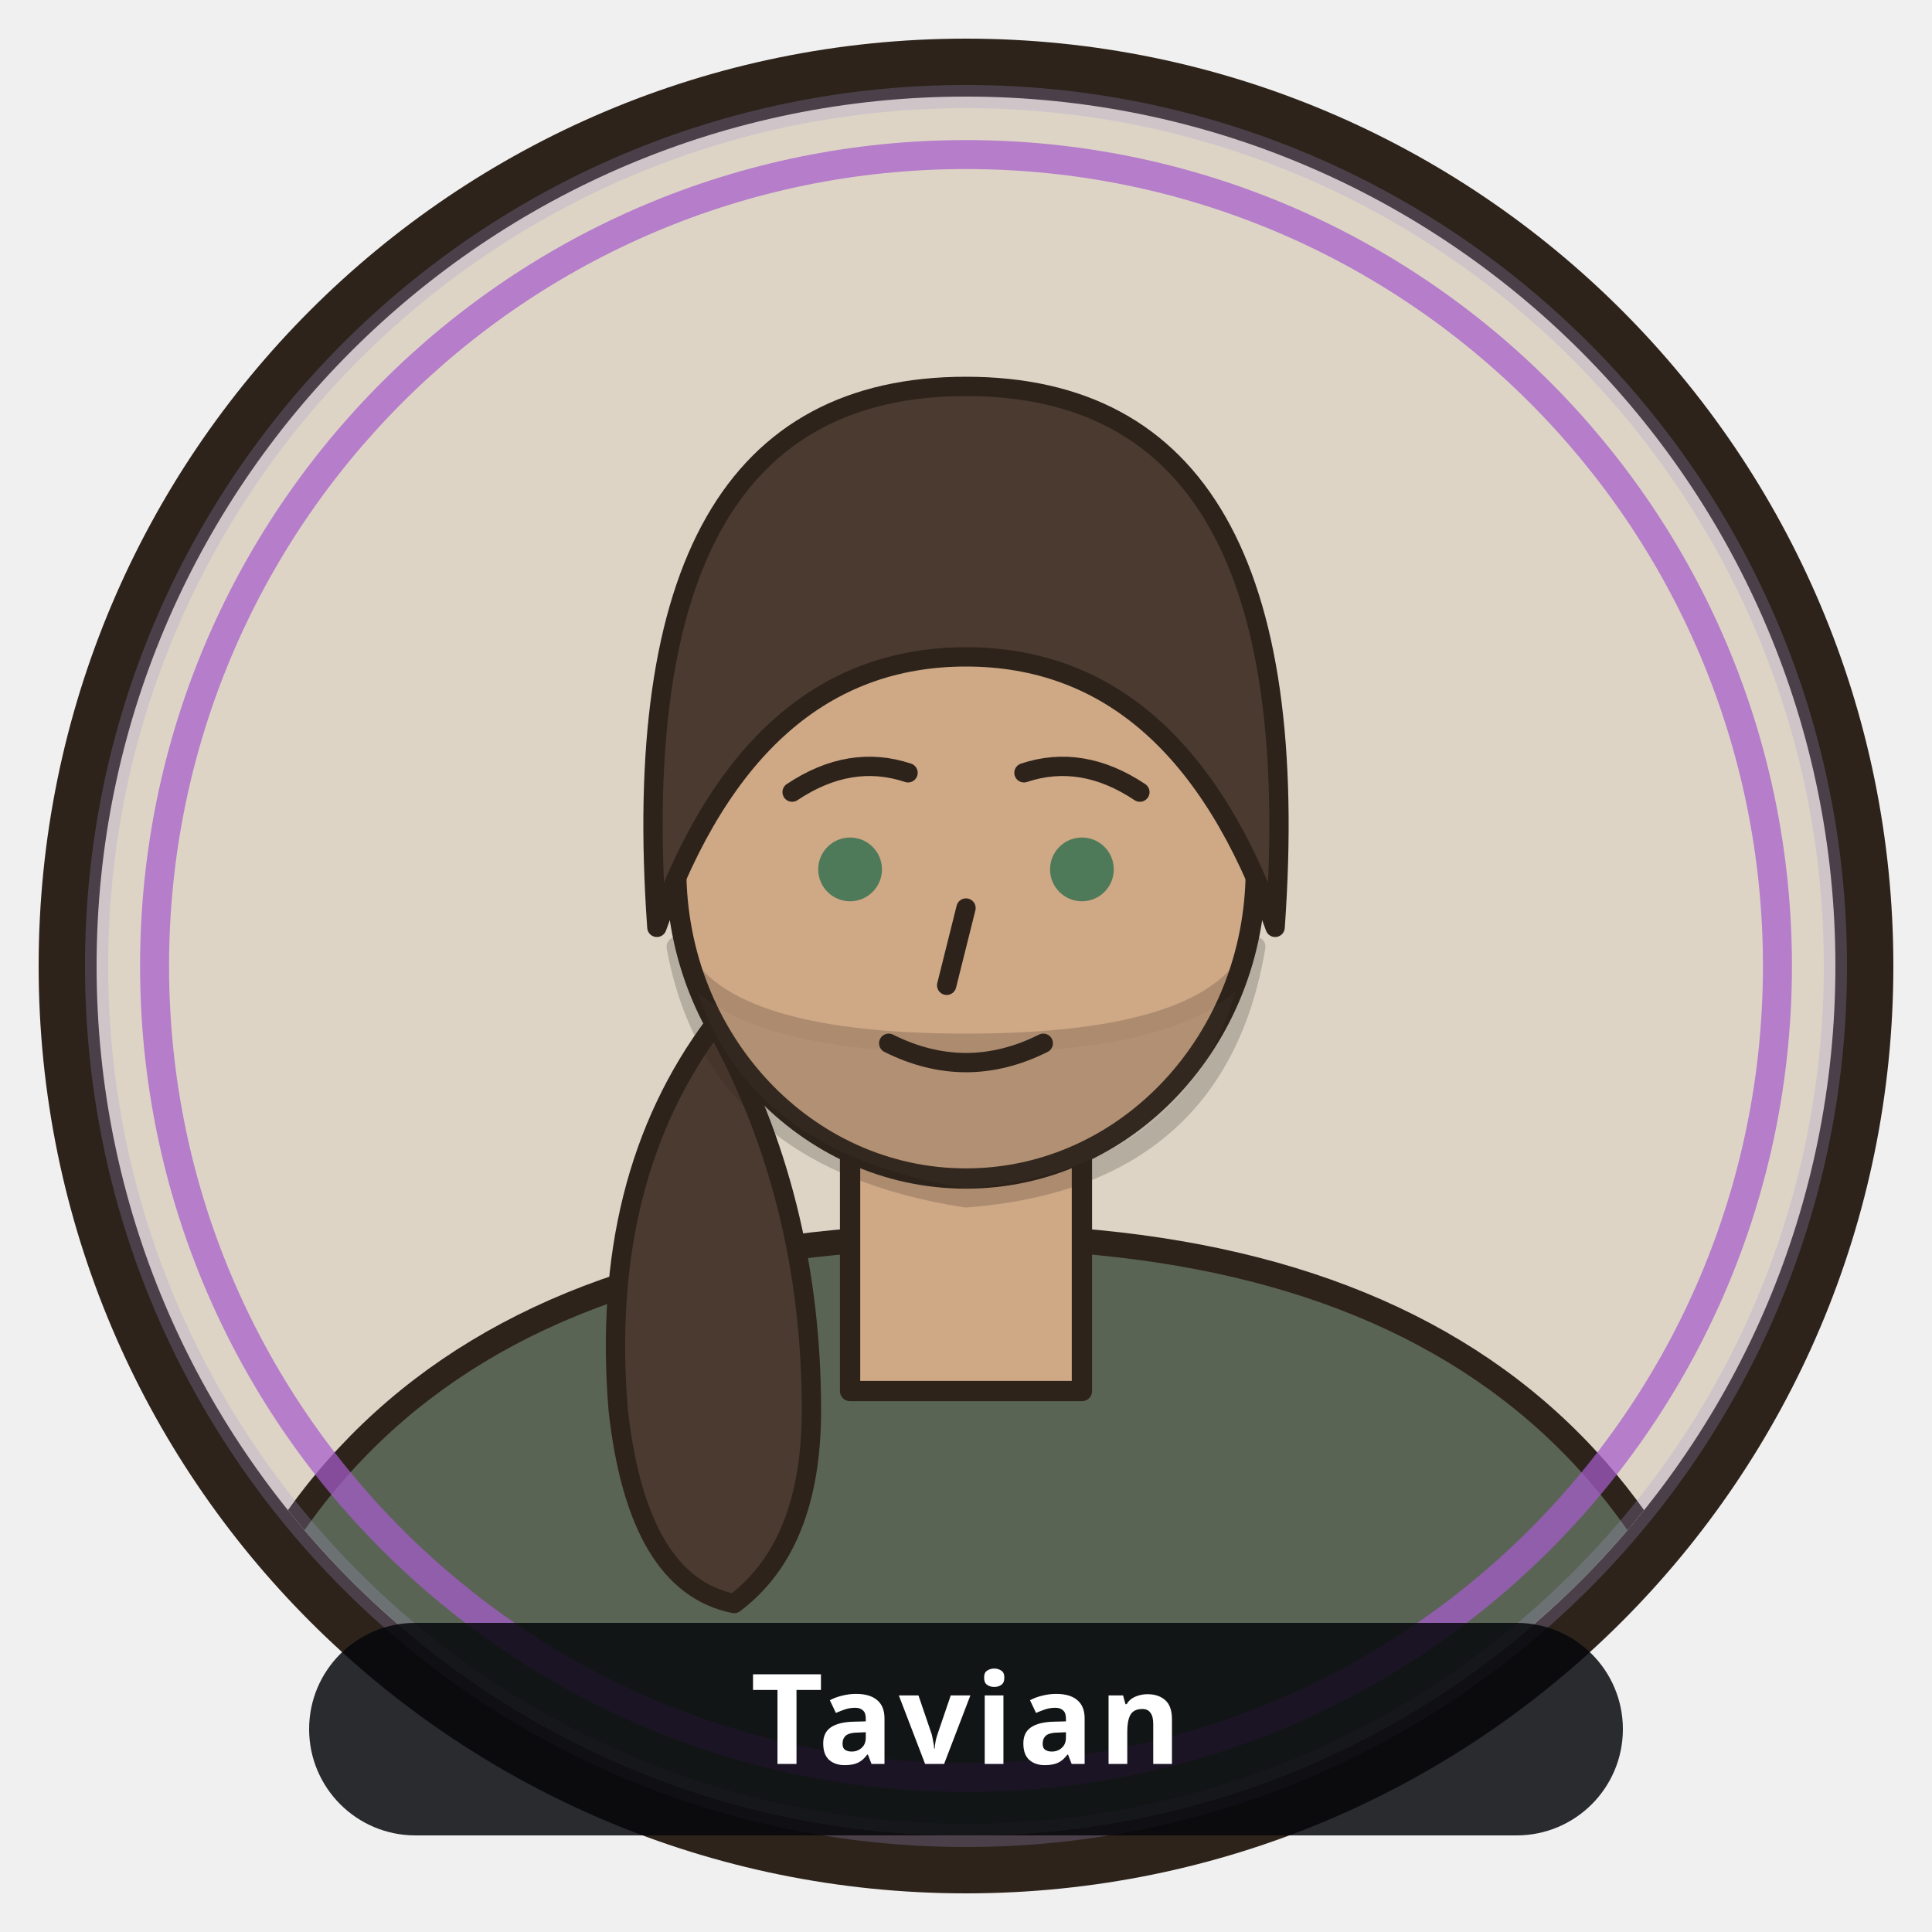
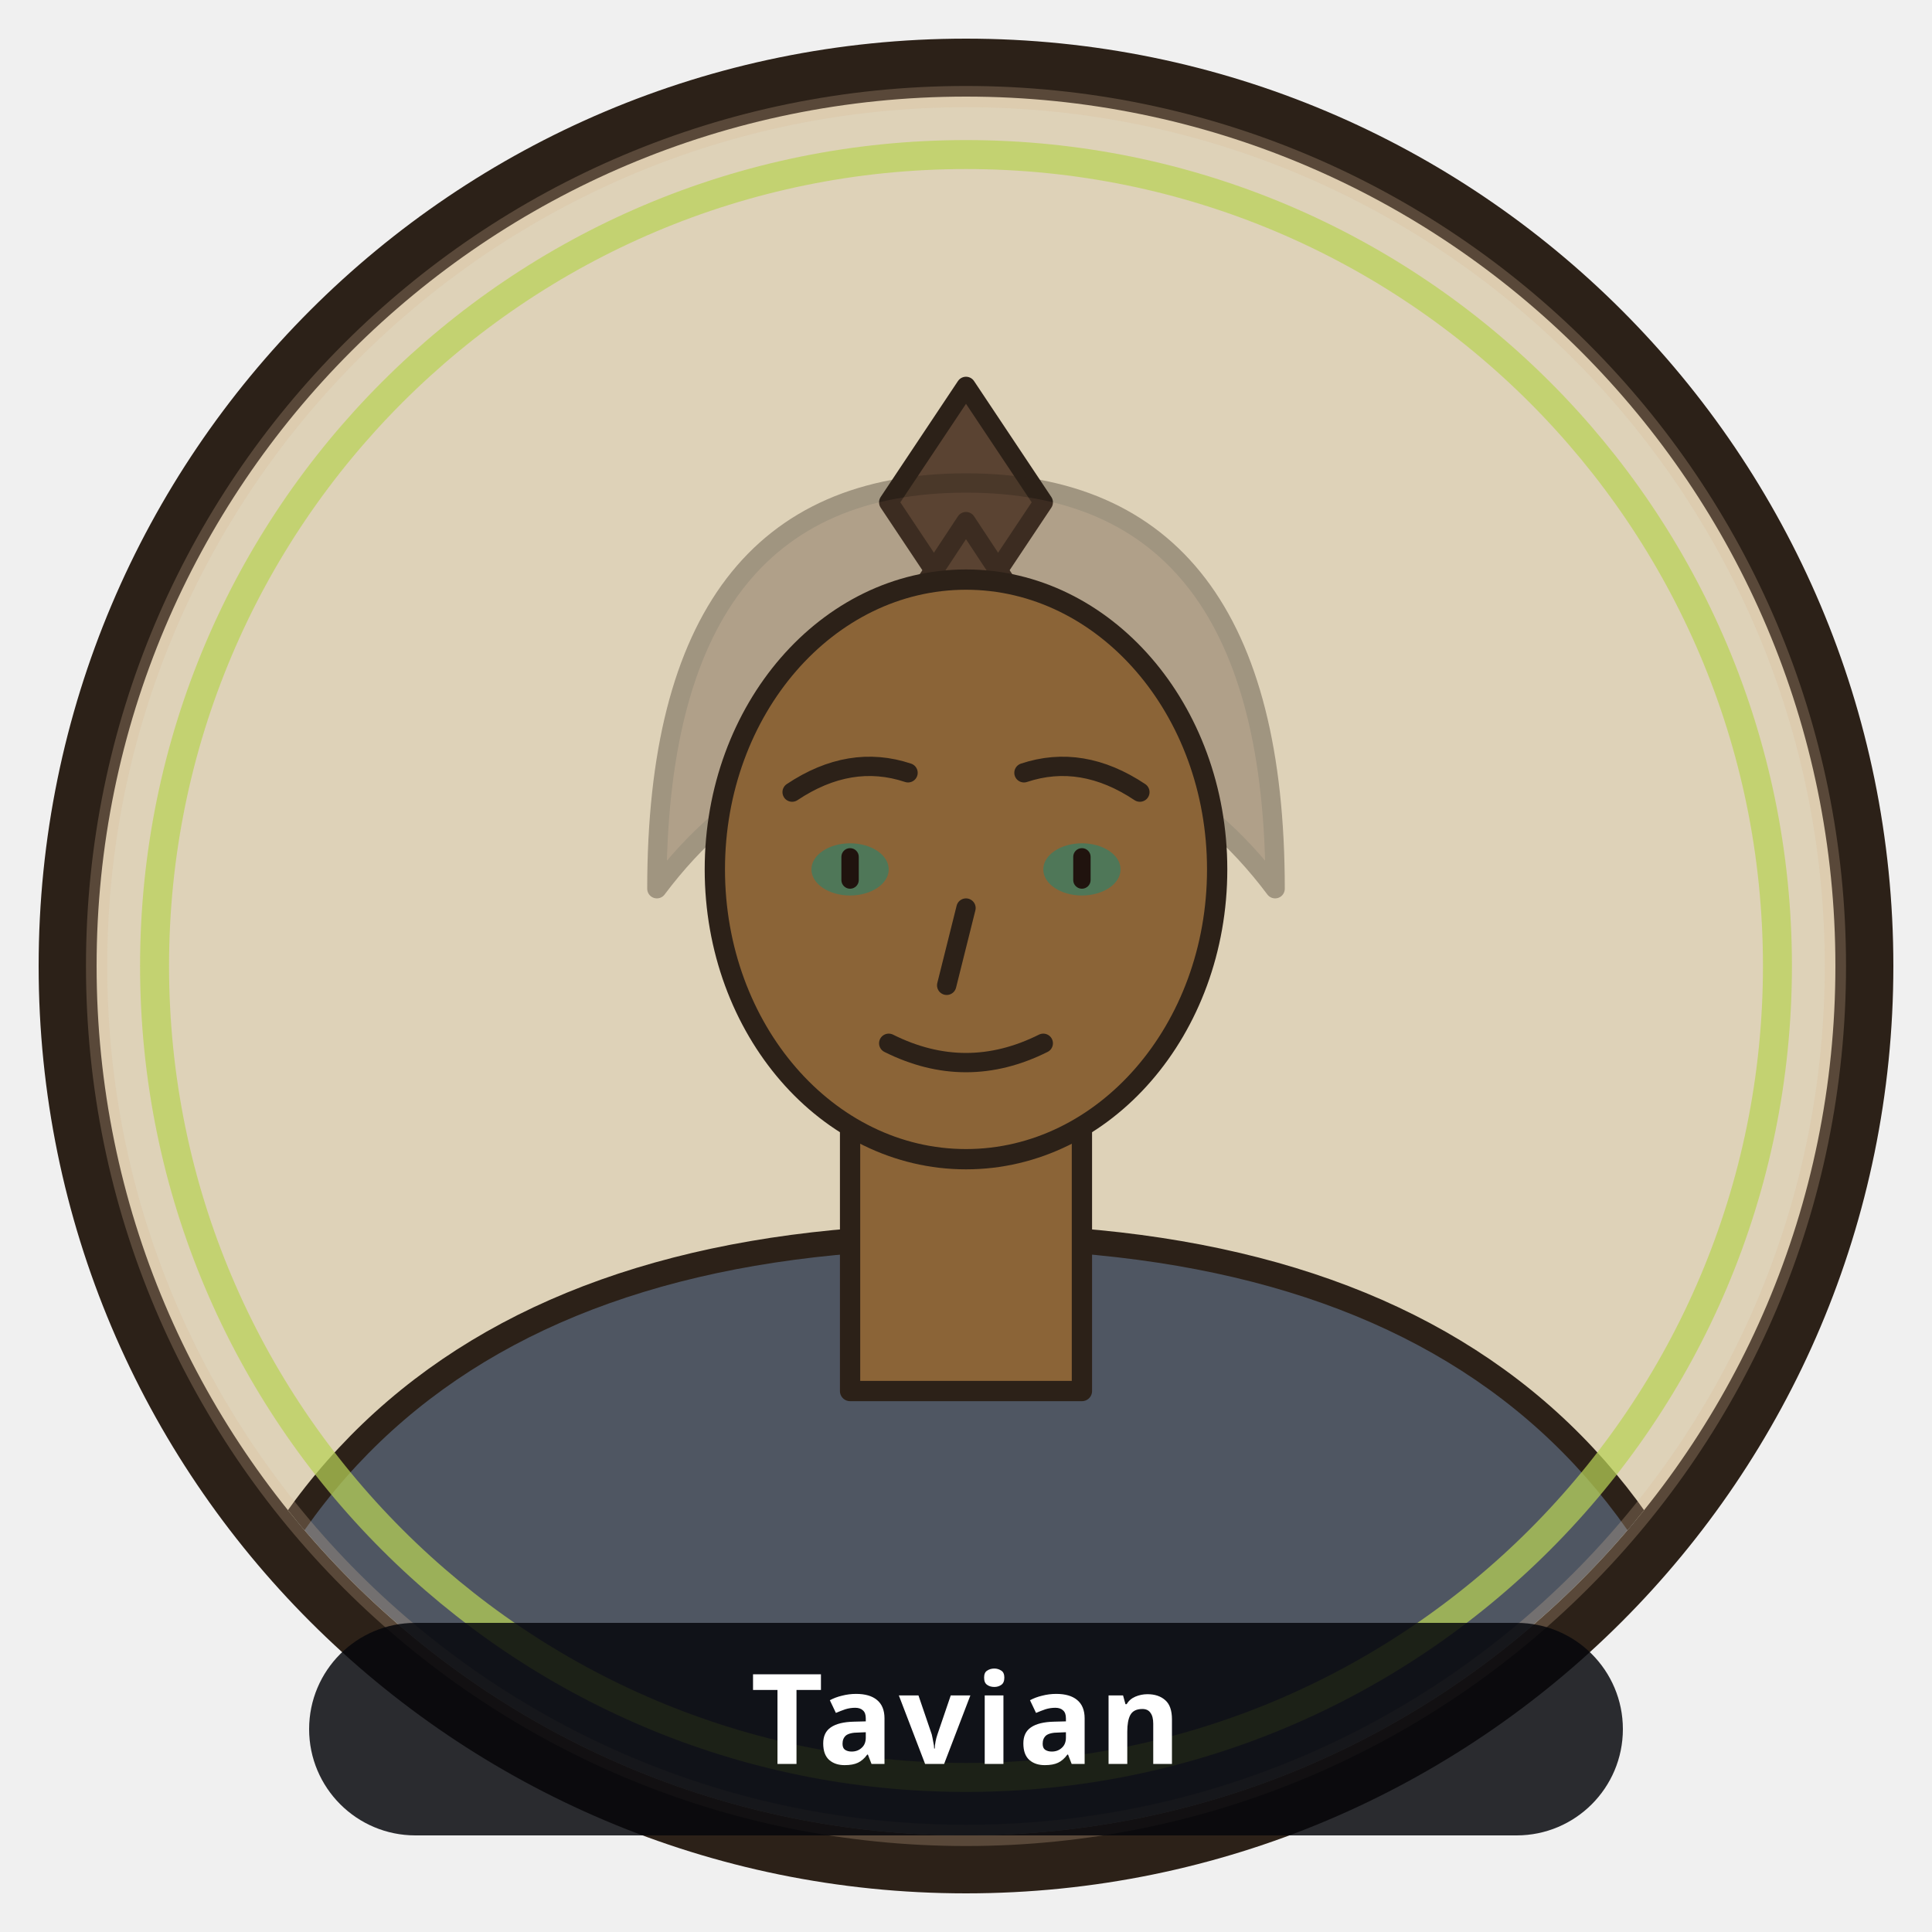
- <svg xmlns="http://www.w3.org/2000/svg" viewBox="0 0 100 100">
+ <svg xmlns="http://www.w3.org/2000/svg" viewBox="0 0 100 100" role="img" aria-label="tavian token">
  <style>
- .ring{fill:#ddd4c6;stroke:#2d231b;stroke-width:3;}
- .gold{fill:none;stroke:hsl(279 52% 58%);stroke-width:1.5;opacity:.72;}
- .cloak{fill:#5a6454;stroke:#2d231b;stroke-width:1.3;stroke-linejoin:round;}
- .skin{fill:#cfa886;stroke:#2d231b;stroke-width:1.05;stroke-linejoin:round;}
- .hair{fill:#4b3a2f;stroke:#2d231b;stroke-width:1;stroke-linejoin:round;}
- .ln{fill:none;stroke:#2d231b;stroke-width:1;stroke-linecap:round;}
+ .ring{fill:#ded2b8;stroke:#2c2118;stroke-width:3;}
+ .gold{fill:none;stroke:hsl(72 58% 58%);stroke-width:1.5;opacity:.72;}
+ .cloak{fill:#4f5662;stroke:#2c2118;stroke-width:1.3;stroke-linejoin:round;}
+ .skin{fill:#8b6437;stroke:#2c2118;stroke-width:1.05;stroke-linejoin:round;}
+ .hair{fill:#5a4332;stroke:#2c2118;stroke-width:1;stroke-linejoin:round;}
+ .ln{fill:none;stroke:#2c2118;stroke-width:1;stroke-linecap:round;}
.hl{fill:none;stroke:#d7d0c2;stroke-width:.8;opacity:.84;}
- .eye{fill:#4f7a5a;}
+ .eye{fill:#4f7758;}
</style>
  <circle class="ring" cx="50" cy="50" r="46.5" />
  <clipPath id="t">
    <circle cx="50" cy="50" r="45" />
  </clipPath>
  <g clip-path="url(#t)">
    <path class="cloak" d="M8,100 q4,-36 42,-36 q38,0 42,36 Z" />
    <rect class="skin" x="44" y="58" width="12" height="14" />
-     <path class="hair" d="M37,53 q-6,8 -5,20 q1,9 6,10 q4,-3 4,-10 q0,-11 -5,-20 Z" />
-     <ellipse class="skin" cx="50" cy="45" rx="15" ry="16" />
-     <path class="hair" d="M34,48 q-2,-28 16,-28 q18,0 16,28 q-5,-14 -16,-14 q-11,0 -16,14 Z" />
-     <path class="hair" d="M35,49 q2,11 15,13 q13,-1 15,-13 q-2,5 -15,5 q-13,0 -15,-5 Z" opacity=".22" />
-     <circle class="eye" cx="44" cy="45" r="1.65" />
-     <circle class="eye" cx="56" cy="45" r="1.65" />
+     <path class="hair" d="M50,20 l4,6 l-4,6 l-4,-6 Z" />
+     <path class="hair" d="M50,27 l3.3,5 l-3.3,5 l-3.3,-5 Z" />
+     <path class="hair" d="M50,34 l3,4.6 l-3,4.6 l-3,-4.6 Z" />
+     <path class="hair" d="M34,46 q0,-21 16,-21 q16,0 16,21 q-6,-8 -16,-8 q-10,0 -16,8 Z" opacity=".35" />
+     <ellipse class="skin" cx="50" cy="45" rx="13" ry="15" />
+     <ellipse class="eye" cx="44" cy="45" rx="2.0" ry="1.35" />
+     <ellipse class="eye" cx="56" cy="45" rx="2.0" ry="1.35" />
+     <rect x="43.55" y="43.9" width=".9" height="2.1" rx=".45" fill="#20130e" />
+     <rect x="55.55" y="43.9" width=".9" height="2.1" rx=".45" fill="#20130e" />
    <path class="ln" d="M41,41 q3,-2 6,-1 M53,40 q3,-1 6,1" stroke-width=".9" />
    <line class="ln" x1="50" y1="47" x2="49" y2="51" stroke-width=".8" />
    <path class="ln" d="M46,54 q4,2 8,0" stroke-width=".92" />
  </g>
  <circle class="gold" cx="50" cy="50" r="42" />
-   <circle cx="50" cy="50" r="45" fill="none" stroke="hsl(253 42% 72%)" stroke-opacity=".25" stroke-width="1.2" />
+   <circle cx="50" cy="50" r="45" fill="none" stroke="hsl(33 44% 72%)" stroke-opacity=".26" stroke-width="1.1" />
  <rect x="16" y="84" width="68" height="11" rx="5.5" fill="#05070b" fill-opacity="0.84" />
  <text x="50" y="91.3" text-anchor="middle" font-family="Verdana, sans-serif" font-size="6.5" font-weight="700" letter-spacing="0.25" fill="#ffffff">Tavian</text>
</svg>
